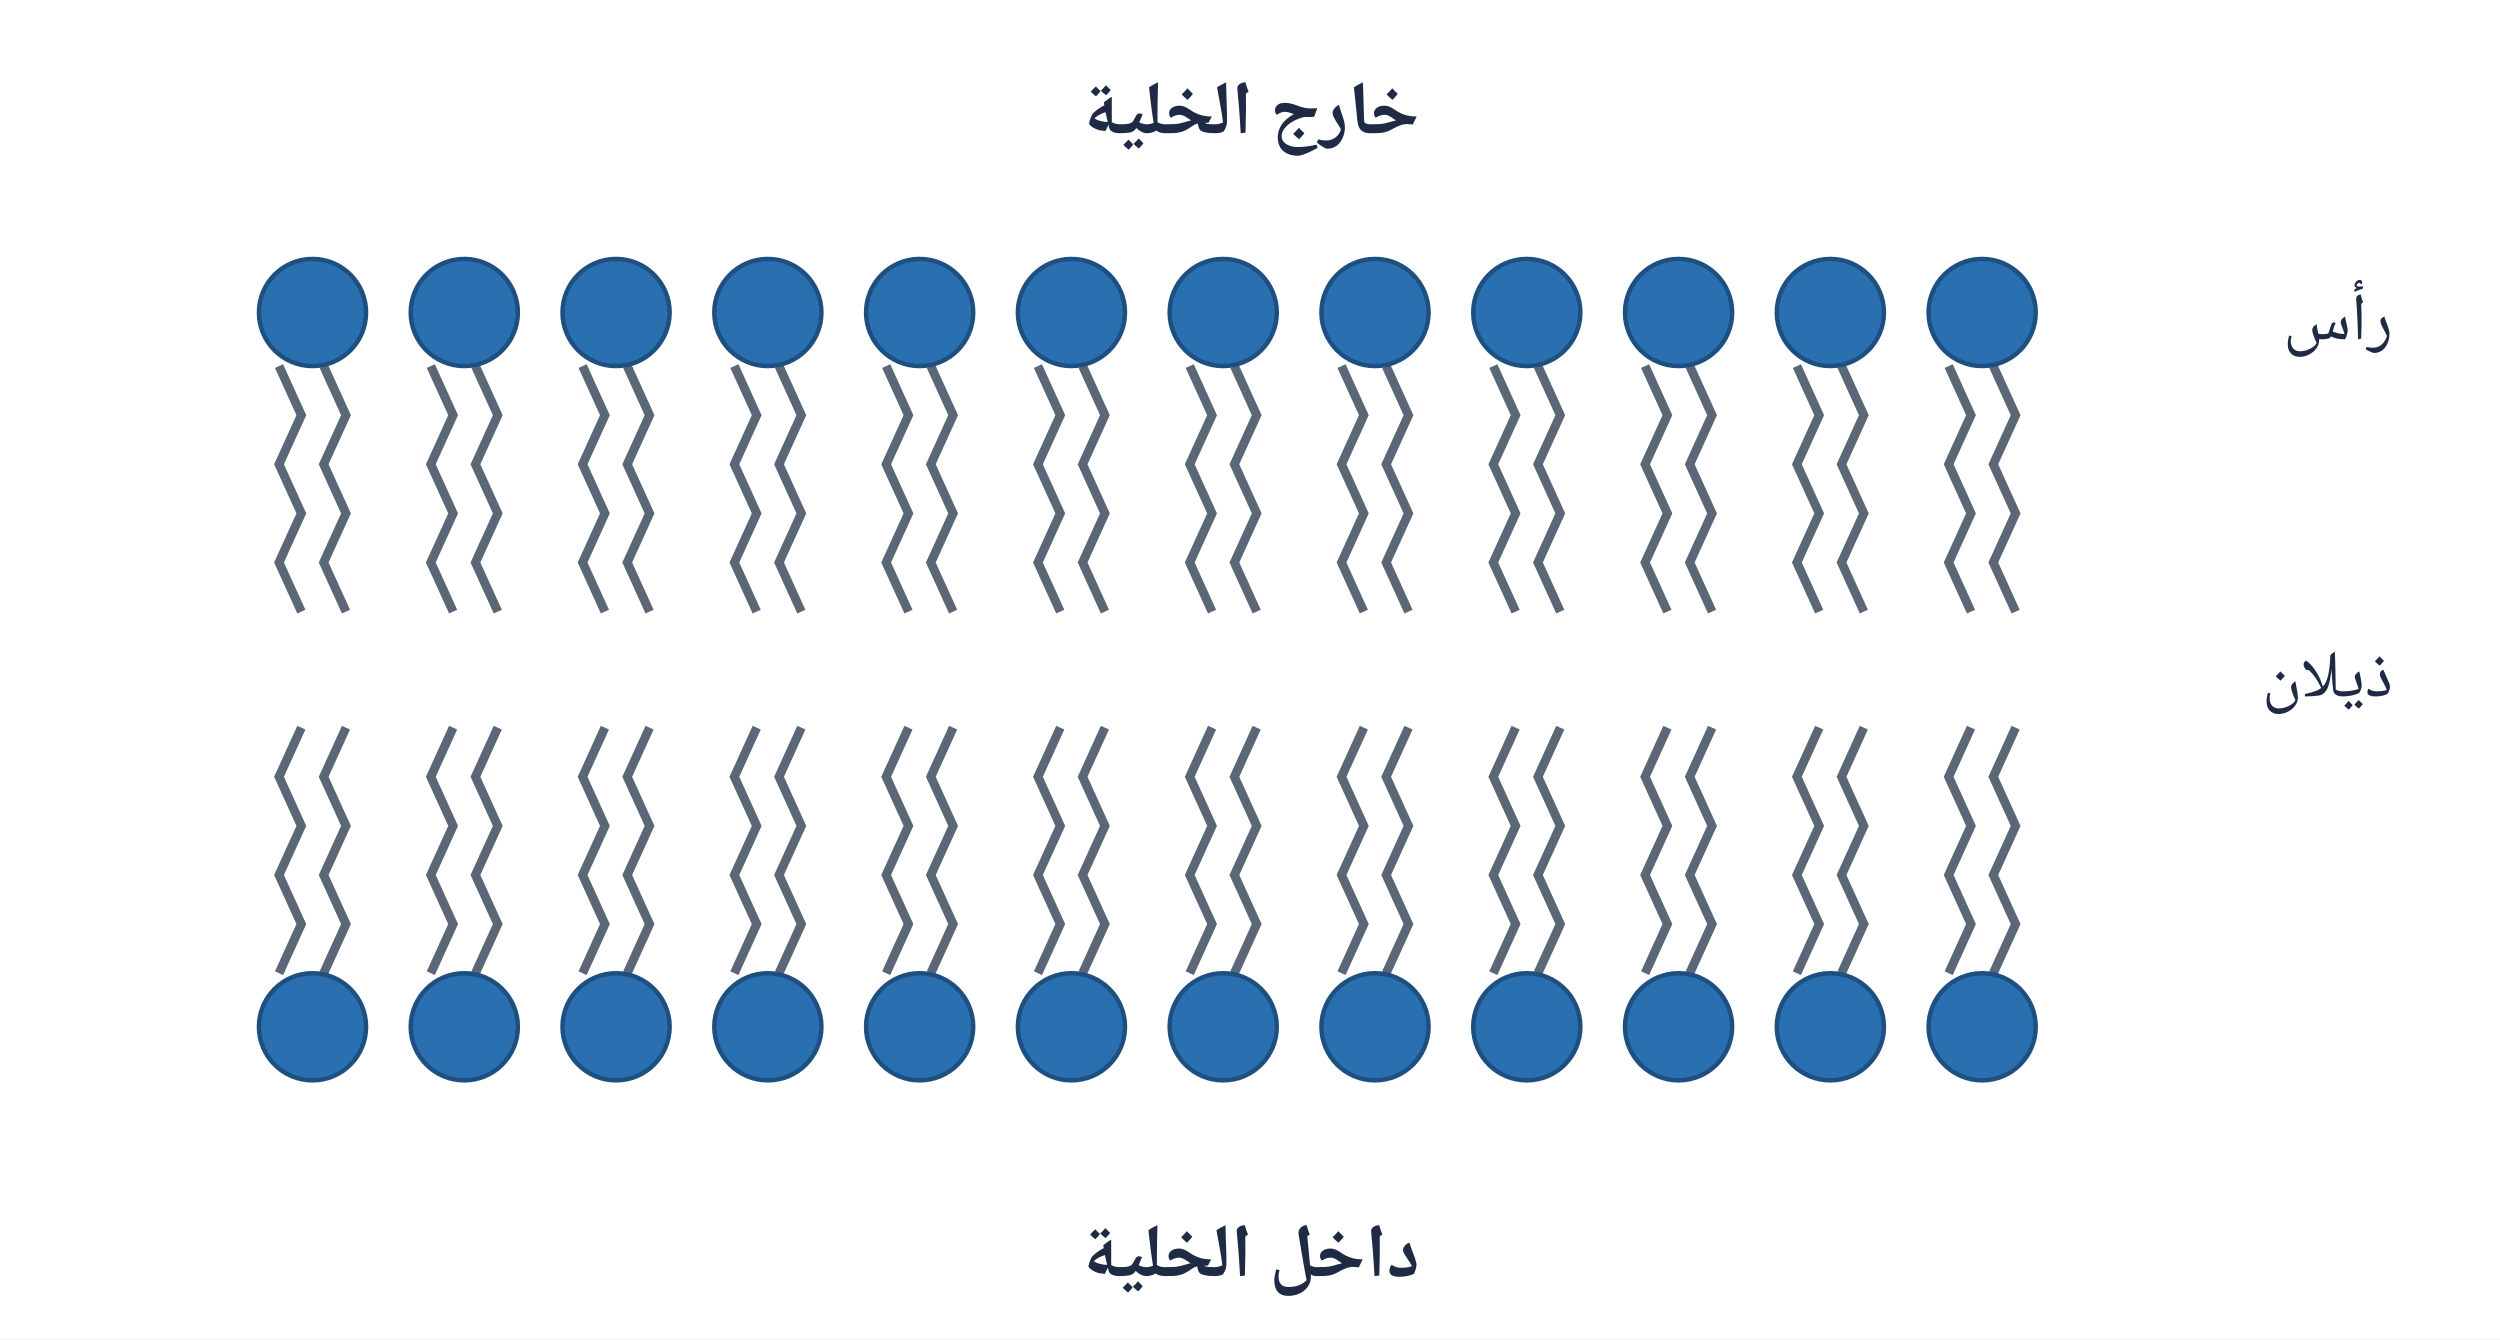
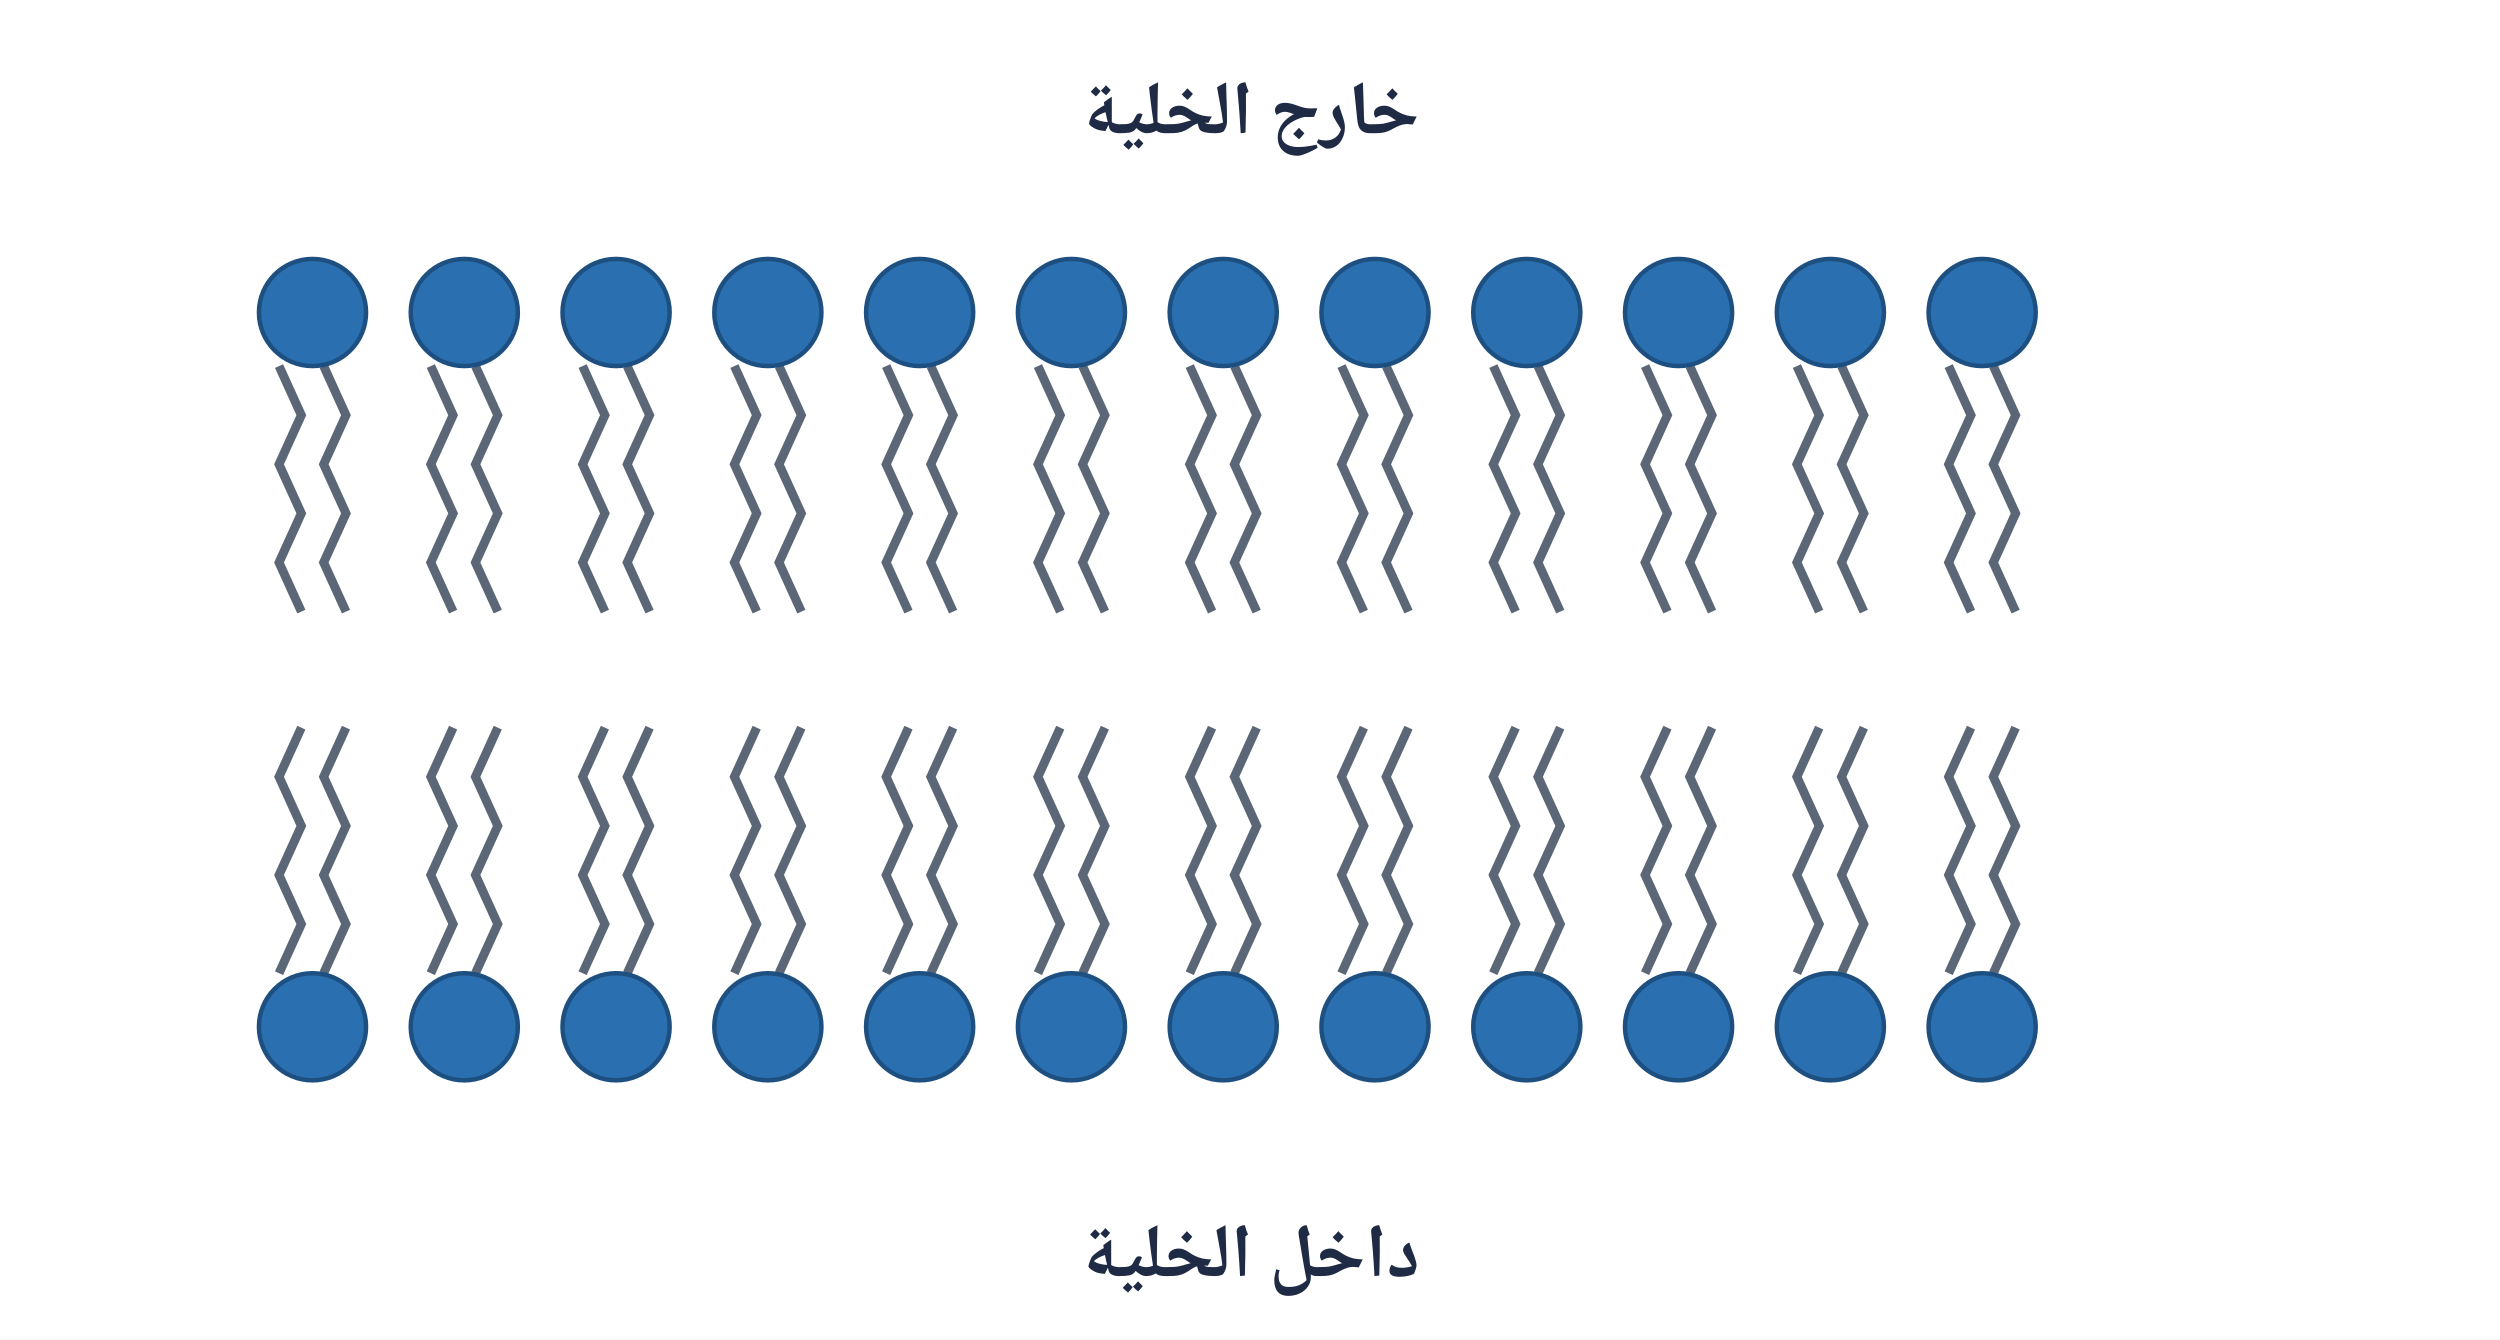
<svg xmlns="http://www.w3.org/2000/svg" viewBox="0 0 560 300" width="560" height="300">
  <rect width="560" height="300" fill="#fff" />
  <text x="280.0" y="30" text-anchor="middle" font-size="17" fill="#1f2a44" font-weight="bold" font-family="'IBM Plex Sans Arabic','Noto Naskh Arabic',Tahoma,Arial,sans-serif" direction="rtl">خارج الخلية</text>
  <text x="280.0" y="286" text-anchor="middle" font-size="17" fill="#1f2a44" font-weight="bold" font-family="'IBM Plex Sans Arabic','Noto Naskh Arabic',Tahoma,Arial,sans-serif" direction="rtl">داخل الخلية</text>
  <polyline fill="none" stroke="#5b6676" stroke-width="2" points="62.5,82.0 67.5,93.0 62.5,104.0 67.5,115.0 62.5,126.0 67.5,137.0" />
  <polyline fill="none" stroke="#5b6676" stroke-width="2" points="72.5,82.0 77.5,93.0 72.5,104.0 77.5,115.0 72.5,126.0 77.5,137.0" />
  <circle cx="70" cy="70" r="12" fill="#2a6fb0" stroke="#1d4f80" />
  <polyline fill="none" stroke="#5b6676" stroke-width="2" points="62.5,218.0 67.5,207.0 62.5,196.0 67.5,185.0 62.5,174.0 67.5,163.0" />
  <polyline fill="none" stroke="#5b6676" stroke-width="2" points="72.5,218.0 77.5,207.0 72.5,196.0 77.5,185.0 72.5,174.0 77.5,163.0" />
  <circle cx="70" cy="230" r="12" fill="#2a6fb0" stroke="#1d4f80" />
  <polyline fill="none" stroke="#5b6676" stroke-width="2" points="96.5,82.0 101.5,93.0 96.5,104.0 101.5,115.0 96.5,126.0 101.5,137.0" />
  <polyline fill="none" stroke="#5b6676" stroke-width="2" points="106.5,82.0 111.5,93.0 106.5,104.0 111.5,115.0 106.5,126.0 111.5,137.0" />
  <circle cx="104" cy="70" r="12" fill="#2a6fb0" stroke="#1d4f80" />
  <polyline fill="none" stroke="#5b6676" stroke-width="2" points="96.5,218.0 101.5,207.0 96.5,196.0 101.5,185.0 96.5,174.0 101.5,163.0" />
  <polyline fill="none" stroke="#5b6676" stroke-width="2" points="106.5,218.0 111.5,207.0 106.5,196.0 111.5,185.0 106.5,174.0 111.5,163.0" />
  <circle cx="104" cy="230" r="12" fill="#2a6fb0" stroke="#1d4f80" />
  <polyline fill="none" stroke="#5b6676" stroke-width="2" points="130.5,82.0 135.5,93.0 130.5,104.0 135.5,115.0 130.5,126.0 135.5,137.0" />
  <polyline fill="none" stroke="#5b6676" stroke-width="2" points="140.5,82.0 145.5,93.0 140.5,104.0 145.5,115.0 140.5,126.0 145.5,137.0" />
  <circle cx="138" cy="70" r="12" fill="#2a6fb0" stroke="#1d4f80" />
  <polyline fill="none" stroke="#5b6676" stroke-width="2" points="130.5,218.0 135.5,207.0 130.5,196.0 135.5,185.0 130.5,174.0 135.5,163.0" />
  <polyline fill="none" stroke="#5b6676" stroke-width="2" points="140.5,218.0 145.5,207.0 140.5,196.0 145.5,185.0 140.5,174.0 145.5,163.0" />
  <circle cx="138" cy="230" r="12" fill="#2a6fb0" stroke="#1d4f80" />
  <polyline fill="none" stroke="#5b6676" stroke-width="2" points="164.5,82.0 169.5,93.0 164.5,104.0 169.5,115.0 164.5,126.0 169.5,137.0" />
  <polyline fill="none" stroke="#5b6676" stroke-width="2" points="174.5,82.0 179.5,93.0 174.5,104.0 179.5,115.0 174.5,126.0 179.5,137.0" />
  <circle cx="172" cy="70" r="12" fill="#2a6fb0" stroke="#1d4f80" />
  <polyline fill="none" stroke="#5b6676" stroke-width="2" points="164.5,218.0 169.5,207.0 164.5,196.0 169.5,185.0 164.5,174.0 169.5,163.0" />
  <polyline fill="none" stroke="#5b6676" stroke-width="2" points="174.5,218.0 179.5,207.0 174.5,196.0 179.5,185.0 174.5,174.0 179.5,163.0" />
  <circle cx="172" cy="230" r="12" fill="#2a6fb0" stroke="#1d4f80" />
  <polyline fill="none" stroke="#5b6676" stroke-width="2" points="198.5,82.0 203.5,93.0 198.5,104.0 203.5,115.0 198.5,126.0 203.5,137.0" />
  <polyline fill="none" stroke="#5b6676" stroke-width="2" points="208.5,82.0 213.5,93.0 208.5,104.0 213.5,115.0 208.5,126.0 213.5,137.0" />
  <circle cx="206" cy="70" r="12" fill="#2a6fb0" stroke="#1d4f80" />
  <polyline fill="none" stroke="#5b6676" stroke-width="2" points="198.5,218.0 203.5,207.0 198.5,196.0 203.5,185.0 198.5,174.0 203.5,163.0" />
  <polyline fill="none" stroke="#5b6676" stroke-width="2" points="208.5,218.0 213.5,207.0 208.5,196.0 213.5,185.0 208.5,174.0 213.5,163.0" />
  <circle cx="206" cy="230" r="12" fill="#2a6fb0" stroke="#1d4f80" />
  <polyline fill="none" stroke="#5b6676" stroke-width="2" points="232.5,82.0 237.5,93.0 232.5,104.0 237.5,115.0 232.5,126.0 237.5,137.0" />
  <polyline fill="none" stroke="#5b6676" stroke-width="2" points="242.5,82.0 247.5,93.0 242.5,104.0 247.5,115.0 242.5,126.0 247.5,137.0" />
  <circle cx="240" cy="70" r="12" fill="#2a6fb0" stroke="#1d4f80" />
  <polyline fill="none" stroke="#5b6676" stroke-width="2" points="232.5,218.0 237.5,207.0 232.5,196.0 237.5,185.0 232.5,174.0 237.5,163.0" />
  <polyline fill="none" stroke="#5b6676" stroke-width="2" points="242.5,218.0 247.5,207.0 242.5,196.0 247.5,185.0 242.5,174.0 247.5,163.0" />
  <circle cx="240" cy="230" r="12" fill="#2a6fb0" stroke="#1d4f80" />
  <polyline fill="none" stroke="#5b6676" stroke-width="2" points="266.5,82.0 271.5,93.0 266.5,104.0 271.5,115.0 266.5,126.0 271.5,137.0" />
  <polyline fill="none" stroke="#5b6676" stroke-width="2" points="276.5,82.0 281.5,93.0 276.5,104.0 281.5,115.0 276.5,126.0 281.5,137.0" />
  <circle cx="274" cy="70" r="12" fill="#2a6fb0" stroke="#1d4f80" />
  <polyline fill="none" stroke="#5b6676" stroke-width="2" points="266.5,218.0 271.5,207.0 266.5,196.0 271.5,185.0 266.5,174.0 271.5,163.0" />
  <polyline fill="none" stroke="#5b6676" stroke-width="2" points="276.5,218.0 281.5,207.0 276.5,196.0 281.5,185.0 276.5,174.0 281.5,163.0" />
  <circle cx="274" cy="230" r="12" fill="#2a6fb0" stroke="#1d4f80" />
  <polyline fill="none" stroke="#5b6676" stroke-width="2" points="300.5,82.0 305.5,93.0 300.5,104.0 305.5,115.0 300.5,126.0 305.5,137.0" />
  <polyline fill="none" stroke="#5b6676" stroke-width="2" points="310.5,82.0 315.5,93.0 310.5,104.0 315.5,115.0 310.5,126.0 315.5,137.0" />
  <circle cx="308" cy="70" r="12" fill="#2a6fb0" stroke="#1d4f80" />
  <polyline fill="none" stroke="#5b6676" stroke-width="2" points="300.5,218.0 305.5,207.0 300.5,196.0 305.5,185.0 300.5,174.0 305.5,163.0" />
  <polyline fill="none" stroke="#5b6676" stroke-width="2" points="310.5,218.0 315.5,207.0 310.5,196.0 315.5,185.0 310.5,174.0 315.5,163.0" />
  <circle cx="308" cy="230" r="12" fill="#2a6fb0" stroke="#1d4f80" />
  <polyline fill="none" stroke="#5b6676" stroke-width="2" points="334.5,82.0 339.5,93.0 334.5,104.0 339.5,115.0 334.5,126.0 339.5,137.0" />
  <polyline fill="none" stroke="#5b6676" stroke-width="2" points="344.5,82.0 349.5,93.0 344.5,104.0 349.5,115.0 344.5,126.0 349.5,137.0" />
  <circle cx="342" cy="70" r="12" fill="#2a6fb0" stroke="#1d4f80" />
  <polyline fill="none" stroke="#5b6676" stroke-width="2" points="334.5,218.0 339.5,207.0 334.5,196.0 339.5,185.0 334.5,174.0 339.5,163.0" />
  <polyline fill="none" stroke="#5b6676" stroke-width="2" points="344.5,218.0 349.5,207.0 344.5,196.0 349.5,185.0 344.5,174.0 349.5,163.0" />
  <circle cx="342" cy="230" r="12" fill="#2a6fb0" stroke="#1d4f80" />
  <polyline fill="none" stroke="#5b6676" stroke-width="2" points="368.5,82.0 373.5,93.0 368.5,104.0 373.5,115.0 368.5,126.0 373.5,137.0" />
  <polyline fill="none" stroke="#5b6676" stroke-width="2" points="378.5,82.0 383.5,93.0 378.5,104.0 383.5,115.0 378.5,126.0 383.5,137.0" />
  <circle cx="376" cy="70" r="12" fill="#2a6fb0" stroke="#1d4f80" />
  <polyline fill="none" stroke="#5b6676" stroke-width="2" points="368.5,218.0 373.5,207.0 368.5,196.0 373.5,185.0 368.5,174.0 373.5,163.0" />
  <polyline fill="none" stroke="#5b6676" stroke-width="2" points="378.5,218.0 383.5,207.0 378.5,196.0 383.5,185.0 378.5,174.0 383.5,163.0" />
  <circle cx="376" cy="230" r="12" fill="#2a6fb0" stroke="#1d4f80" />
  <polyline fill="none" stroke="#5b6676" stroke-width="2" points="402.5,82.0 407.5,93.0 402.5,104.0 407.5,115.0 402.5,126.0 407.5,137.0" />
  <polyline fill="none" stroke="#5b6676" stroke-width="2" points="412.5,82.0 417.5,93.0 412.5,104.0 417.5,115.0 412.5,126.0 417.5,137.0" />
  <circle cx="410" cy="70" r="12" fill="#2a6fb0" stroke="#1d4f80" />
  <polyline fill="none" stroke="#5b6676" stroke-width="2" points="402.5,218.0 407.5,207.0 402.5,196.0 407.5,185.0 402.5,174.0 407.5,163.0" />
  <polyline fill="none" stroke="#5b6676" stroke-width="2" points="412.5,218.0 417.5,207.0 412.5,196.0 417.5,185.0 412.5,174.0 417.5,163.0" />
  <circle cx="410" cy="230" r="12" fill="#2a6fb0" stroke="#1d4f80" />
  <polyline fill="none" stroke="#5b6676" stroke-width="2" points="436.5,82.0 441.5,93.0 436.5,104.0 441.5,115.0 436.5,126.0 441.5,137.0" />
  <polyline fill="none" stroke="#5b6676" stroke-width="2" points="446.5,82.0 451.5,93.0 446.5,104.0 451.5,115.0 446.5,126.0 451.5,137.0" />
  <circle cx="444" cy="70" r="12" fill="#2a6fb0" stroke="#1d4f80" />
  <polyline fill="none" stroke="#5b6676" stroke-width="2" points="436.5,218.0 441.5,207.0 436.5,196.0 441.5,185.0 436.5,174.0 441.5,163.0" />
  <polyline fill="none" stroke="#5b6676" stroke-width="2" points="446.5,218.0 451.5,207.0 446.5,196.0 451.5,185.0 446.5,174.0 451.5,163.0" />
  <circle cx="444" cy="230" r="12" fill="#2a6fb0" stroke="#1d4f80" />
-   <text x="536" y="76" text-anchor="start" font-size="15" fill="#1f2a44" font-weight="normal" font-family="'IBM Plex Sans Arabic','Noto Naskh Arabic',Tahoma,Arial,sans-serif" direction="rtl">رأس</text>
-   <text x="536" y="156" text-anchor="start" font-size="15" fill="#1f2a44" font-weight="normal" font-family="'IBM Plex Sans Arabic','Noto Naskh Arabic',Tahoma,Arial,sans-serif" direction="rtl">ذيلان</text>
</svg>
